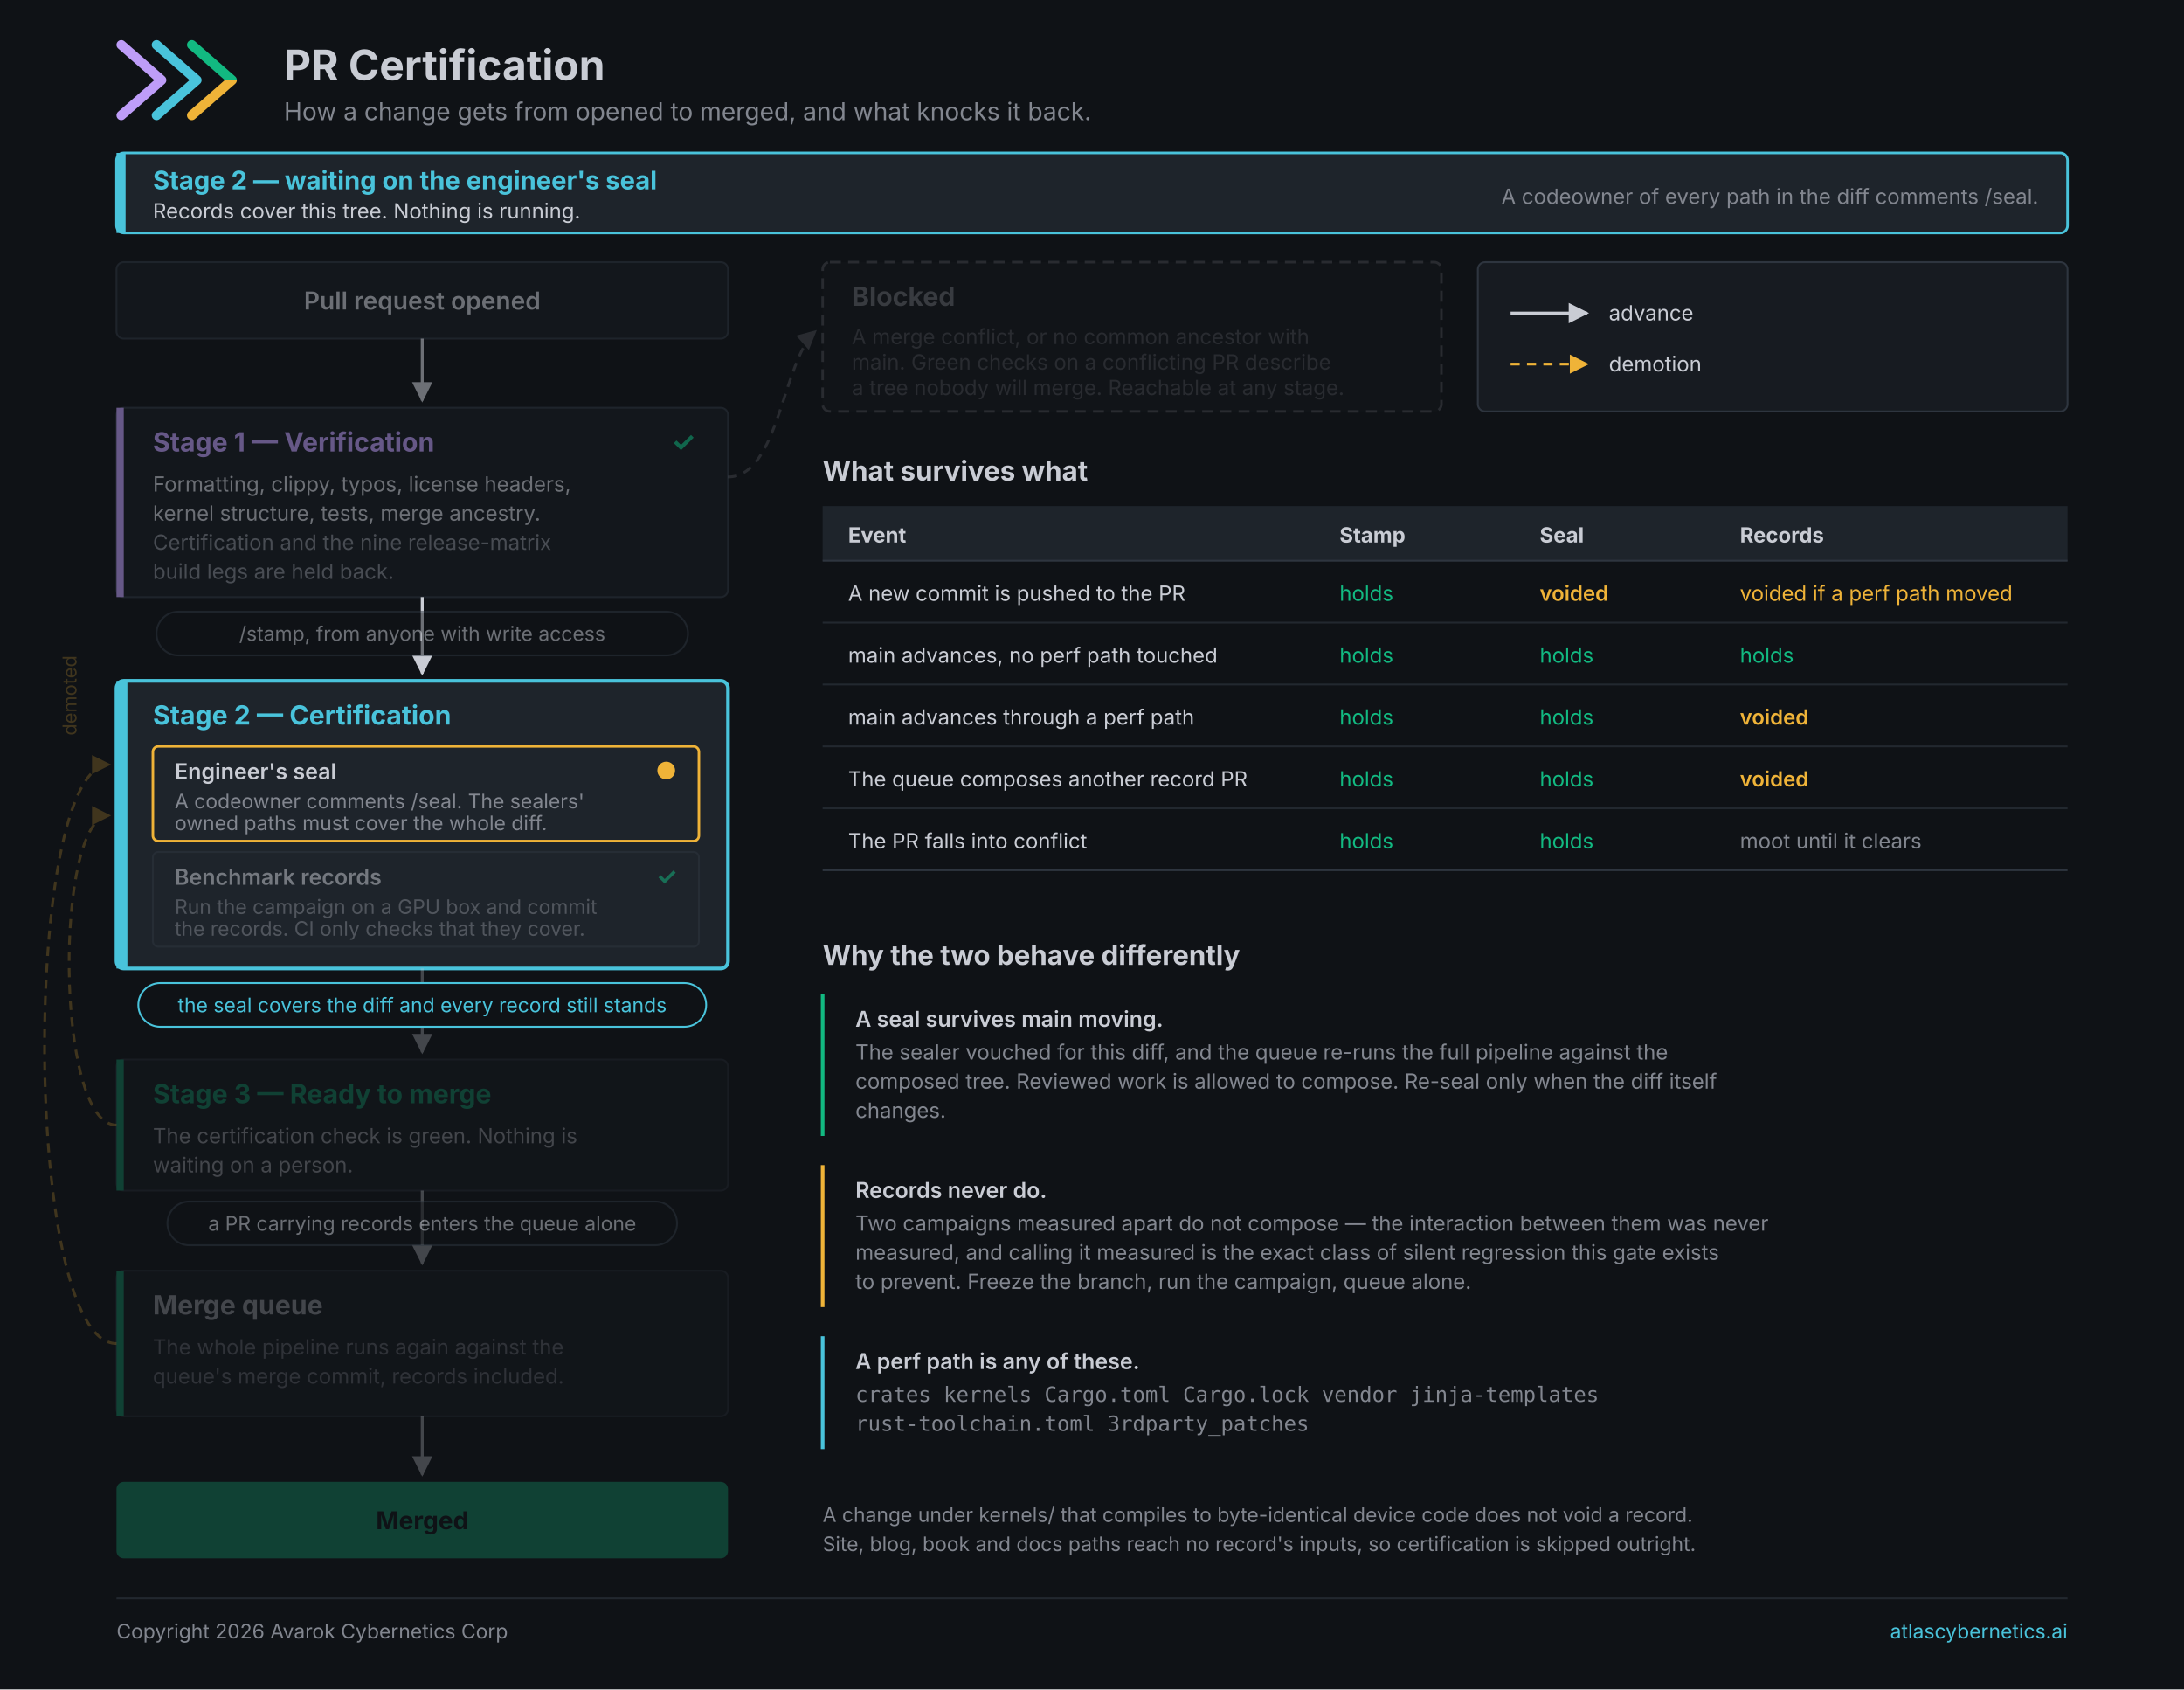
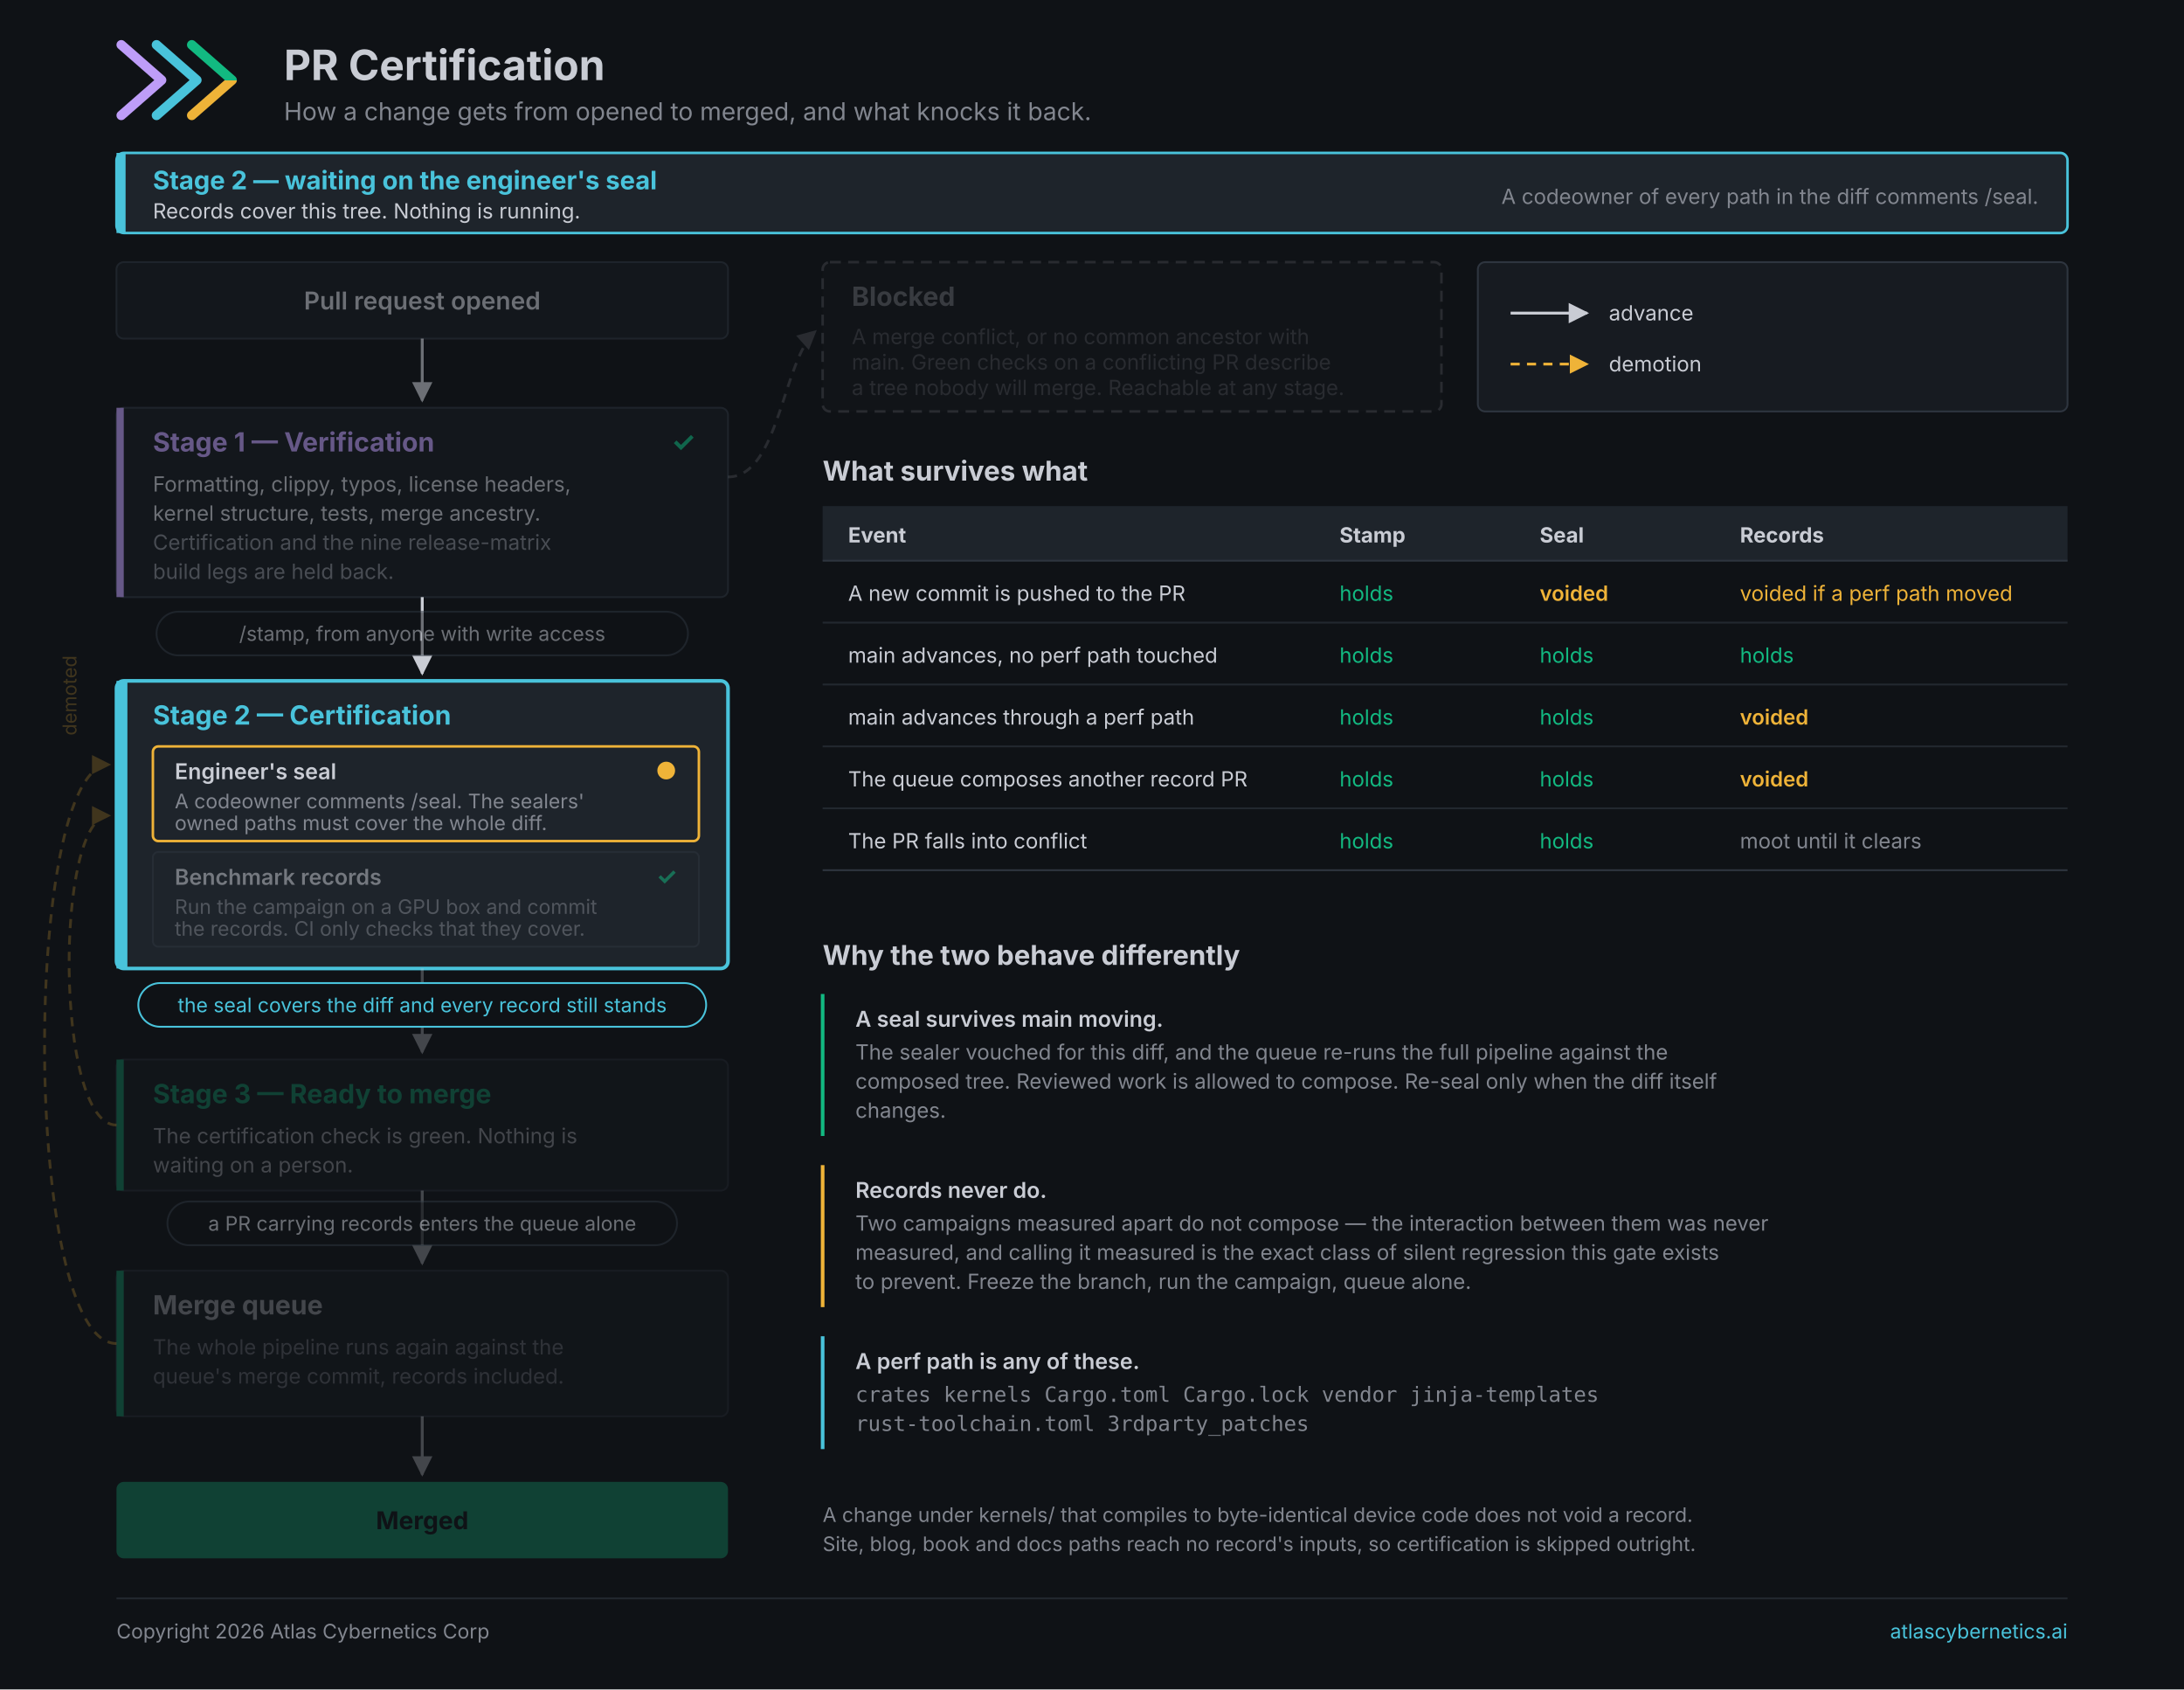
- <svg xmlns="http://www.w3.org/2000/svg" xmlns:xlink="http://www.w3.org/1999/xlink" viewBox="0 0 1200 928" width="1200" height="928" font-family="Inter, ui-sans-serif, system-ui, Segoe UI, Helvetica, Arial, sans-serif" role="img" aria-label="Avarok PR Certification — Stage 2 — waiting on the engineer's seal">
+ <svg xmlns="http://www.w3.org/2000/svg" xmlns:xlink="http://www.w3.org/1999/xlink" viewBox="0 0 1200 928" width="1200" height="928" font-family="Inter, ui-sans-serif, system-ui, Segoe UI, Helvetica, Arial, sans-serif" role="img" aria-label="Atlas PR Certification — Stage 2 — waiting on the engineer's seal">
  <defs>
    <linearGradient id="avarokGoldCut" x1="0" y1="0" x2="0" y2="1">
      <stop offset="0.5" stop-color="#12B981" />
      <stop offset="0.5" stop-color="#EFB338" />
    </linearGradient>
    <marker id="tipInk" viewBox="0 0 10 10" refX="9" refY="5" markerWidth="7" markerHeight="7" orient="auto-start-reverse">
      <path d="M 0 0 L 10 5 L 0 10 z" fill="#C9CCD4" />
    </marker>
    <marker id="tipGold" viewBox="0 0 10 10" refX="9" refY="5" markerWidth="7" markerHeight="7" orient="auto-start-reverse">
      <path d="M 0 0 L 10 5 L 0 10 z" fill="#EFB338" />
    </marker>
    <marker id="tipMuted" viewBox="0 0 10 10" refX="9" refY="5" markerWidth="7" markerHeight="7" orient="auto-start-reverse">
      <path d="M 0 0 L 10 5 L 0 10 z" fill="#82868F" />
    </marker>
    <marker id="tipAccent" viewBox="0 0 10 10" refX="9" refY="5" markerWidth="7" markerHeight="7" orient="auto-start-reverse">
      <path d="M 0 0 L 10 5 L 0 10 z" fill="#49C3DB" />
    </marker>
  </defs>
  <rect width="1200" height="928" fill="#0F1216" />
  <g transform="translate(64 22) scale(0.06918)">
    <g fill="none" stroke-width="76" stroke-linecap="round" stroke-linejoin="round">
      <path d="M38 38L358 318L38 598" stroke="#BE9DF8" />
      <path d="M318 38L638 318L318 598" stroke="#49C3DB" />
      <path d="M598 38L918 318L598 598" stroke="url(#avarokGoldCut)" />
    </g>
  </g>
  <text x="156" y="44" font-size="23" fill="#C9CCD4" font-weight="650">PR Certification</text>
  <text x="156" y="66" font-size="13.5" fill="#82868F">How a change gets from opened to merged, and what knocks it back.</text>
  <rect x="64" y="84" width="1072" height="44" rx="4" fill="#1E242B" stroke="#49C3DB" stroke-width="1.4" />
  <rect x="64" y="84" width="5" height="44" fill="#49C3DB" />
  <text x="84" y="104" font-size="14" fill="#49C3DB" font-weight="650">Stage 2 — waiting on the engineer's seal</text>
  <text x="84" y="120" font-size="11.5" fill="#C9CCD4">Records cover this tree. Nothing is running.</text>
  <text x="1120" y="112" font-size="11.5" fill="#82868F" text-anchor="end">A codeowner of every path in the diff comments /seal.</text>
  <g opacity="0.5">
    <rect x="64" y="144" width="336" height="42" rx="4" fill="#171B21" stroke="#2E353F" stroke-width="1" />
    <text x="232" y="170" font-size="13.5" fill="#C9CCD4" font-weight="600" text-anchor="middle">Pull request opened</text>
  </g>
  <path d="M 232 186 L 232 220" stroke="#C9CCD4" stroke-width="1.6" fill="none" marker-end="url(#tipInk)" opacity="0.5" />
  <g opacity="0.5">
    <rect x="64" y="224" width="336" height="104" rx="4" fill="#171B21" stroke="#2E353F" stroke-width="1.0" />
    <rect x="64" y="224" width="4" height="104" fill="#BE9DF8" />
    <text x="84" y="248" font-size="14.5" fill="#BE9DF8" font-weight="650">Stage 1 — Verification</text>
    <text x="84" y="270" font-size="11.5" fill="#C9CCD4">Formatting, clippy, typos, license headers,</text>
    <text x="84" y="286" font-size="11.5" fill="#C9CCD4">kernel structure, tests, merge ancestry.</text>
    <text x="84" y="302" font-size="11.5" fill="#82868F">Certification and the nine release-matrix</text>
    <text x="84" y="318" font-size="11.5" fill="#82868F">build legs are held back.</text>
    <text x="382" y="248" font-size="15" fill="#12B981" font-weight="650" text-anchor="end">✓</text>
  </g>
  <path d="M 232 328 L 232 370" stroke="#C9CCD4" stroke-width="1.6" fill="none" marker-end="url(#tipInk)" opacity="1" />
  <g opacity="0.5">
    <rect x="86.0" y="336" width="292" height="24" rx="12" fill="#0F1216" stroke="#2E353F" stroke-width="1" />
    <text x="232" y="352" font-size="11" fill="#C9CCD4" text-anchor="middle">/stamp, from anyone with write access</text>
  </g>
  <g opacity="1">
    <rect x="64" y="374" width="336" height="158" rx="4" fill="#1E242B" stroke="#49C3DB" stroke-width="2.0" />
    <rect x="64" y="374" width="6" height="158" fill="#49C3DB" />
    <text x="84" y="398" font-size="14.5" fill="#49C3DB" font-weight="650">Stage 2 — Certification</text>
  </g>
  <g opacity="1">
    <rect x="84" y="410" width="300" height="52" rx="3" fill="#1E242B" stroke="#EFB338" stroke-width="1.4" />
    <text x="96" y="428" font-size="12" fill="#C9CCD4" font-weight="600">Engineer's seal</text>
    <text x="96" y="444" font-size="11" fill="#82868F">A codeowner comments /seal. The sealers'</text>
    <text x="96" y="456" font-size="11" fill="#82868F">owned paths must cover the whole diff.</text>
    <text x="372" y="428" font-size="13" fill="#EFB338" font-weight="650" text-anchor="end">●</text>
  </g>
  <g opacity="0.5">
    <rect x="84" y="468" width="300" height="52" rx="3" fill="#1E242B" stroke="#2E353F" stroke-width="1" />
    <text x="96" y="486" font-size="12" fill="#C9CCD4" font-weight="600">Benchmark records</text>
    <text x="96" y="502" font-size="11" fill="#82868F">Run the campaign on a GPU box and commit</text>
    <text x="96" y="514" font-size="11" fill="#82868F">the records. CI only checks that they cover.</text>
    <text x="372" y="486" font-size="13" fill="#12B981" font-weight="650" text-anchor="end">✓</text>
  </g>
  <path d="M 232 532 L 232 578" stroke="#C9CCD4" stroke-width="1.6" fill="none" marker-end="url(#tipInk)" opacity="0.28" />
  <g opacity="1">
    <rect x="76.0" y="540" width="312" height="24" rx="12" fill="#0F1216" stroke="#49C3DB" stroke-width="1" />
    <text x="232" y="556" font-size="11" fill="#49C3DB" text-anchor="middle">the seal covers the diff and every record still stands</text>
  </g>
  <g opacity="0.28">
    <rect x="64" y="582" width="336" height="72" rx="4" fill="#171B21" stroke="#2E353F" stroke-width="1.0" />
    <rect x="64" y="582" width="4" height="72" fill="#12B981" />
    <text x="84" y="606" font-size="14.5" fill="#12B981" font-weight="650">Stage 3 — Ready to merge</text>
    <text x="84" y="628" font-size="11.5" fill="#C9CCD4">The certification check is green. Nothing is</text>
    <text x="84" y="644" font-size="11.5" fill="#C9CCD4">waiting on a person.</text>
  </g>
  <path d="M 232 654 L 232 694" stroke="#C9CCD4" stroke-width="1.6" fill="none" marker-end="url(#tipInk)" opacity="0.28" />
  <g opacity="0.5">
    <rect x="92.0" y="660" width="280" height="24" rx="12" fill="#0F1216" stroke="#2E353F" stroke-width="1" />
    <text x="232" y="676" font-size="11" fill="#C9CCD4" text-anchor="middle">a PR carrying records enters the queue alone</text>
  </g>
  <g opacity="0.28">
    <rect x="64" y="698" width="336" height="80" rx="4" fill="#171B21" stroke="#2E353F" stroke-width="1.0" />
    <rect x="64" y="698" width="4" height="80" fill="#12B981" />
    <text x="84" y="722" font-size="14.5" fill="#C9CCD4" font-weight="650">Merge queue</text>
    <text x="84" y="744" font-size="11.5" fill="#82868F">The whole pipeline runs again against the</text>
    <text x="84" y="760" font-size="11.5" fill="#82868F">queue's merge commit, records included.</text>
  </g>
  <path d="M 232 778 L 232 810" stroke="#C9CCD4" stroke-width="1.6" fill="none" marker-end="url(#tipInk)" opacity="0.28" />
  <g opacity="0.28">
    <rect x="64" y="814" width="336" height="42" rx="4" fill="#12B981" />
    <text x="232" y="840" font-size="13.5" fill="#0F1216" font-weight="650" text-anchor="middle">Merged</text>
  </g>
  <path d="M 64 618 C 30 618, 30 448, 60 448" stroke="#EFB338" stroke-width="1.5" fill="none" marker-end="url(#tipGold)" opacity="0.22" stroke-dasharray="5 4" />
  <path d="M 64 738 C 12 738, 12 420, 60 420" stroke="#EFB338" stroke-width="1.5" fill="none" marker-end="url(#tipGold)" opacity="0.22" stroke-dasharray="5 4" />
  <text x="42" y="404" font-size="10.5" fill="#EFB338" opacity="0.22" transform="rotate(-90 42 404)">demoted</text>
  <path d="M 400 262 C 428 262, 430 198, 448 182" stroke="#82868F" stroke-width="1.5" fill="none" marker-end="url(#tipMuted)" opacity="0.22" stroke-dasharray="5 4" />
  <g opacity="0.22">
    <rect x="452" y="144" width="340" height="82" rx="4" fill="#171B21" stroke="#82868F" stroke-width="1.4" stroke-dasharray="6 4" />
    <text x="468" y="168" font-size="14.5" fill="#C9CCD4" font-weight="650">Blocked</text>
    <text x="468" y="189" font-size="11.5" fill="#82868F">A merge conflict, or no common ancestor with</text>
    <text x="468" y="203" font-size="11.5" fill="#82868F">main. Green checks on a conflicting PR describe</text>
    <text x="468" y="217" font-size="11.5" fill="#82868F">a tree nobody will merge. Reachable at any stage.</text>
  </g>
  <rect x="812" y="144" width="324" height="82" rx="4" fill="#171B21" stroke="#2E353F" stroke-width="1" />
  <path d="M 830 172 L 872 172" stroke="#C9CCD4" stroke-width="1.6" fill="none" marker-end="url(#tipInk)" opacity="1" />
  <text x="884" y="176" font-size="11.5" fill="#C9CCD4">advance</text>
  <path d="M 830 200 L 872 200" stroke="#EFB338" stroke-width="1.5" fill="none" marker-end="url(#tipGold)" opacity="1" stroke-dasharray="5 4" />
  <text x="884" y="204" font-size="11.5" fill="#C9CCD4">demotion</text>
  <text x="452" y="264" font-size="15" fill="#C9CCD4" font-weight="650">What survives what</text>
  <rect x="452" y="278" width="684" height="30" fill="#1E242B" />
  <text x="466" y="298" font-size="11.5" fill="#C9CCD4" font-weight="650">Event</text>
  <text x="736" y="298" font-size="11.5" fill="#C9CCD4" font-weight="650">Stamp</text>
  <text x="846" y="298" font-size="11.5" fill="#C9CCD4" font-weight="650">Seal</text>
  <text x="956" y="298" font-size="11.5" fill="#C9CCD4" font-weight="650">Records</text>
  <g opacity="1">
    <text x="466" y="330" font-size="11.5" fill="#C9CCD4">A new commit is pushed to the PR</text>
    <text x="736" y="330" font-size="11.5" fill="#12B981">holds</text>
    <text x="846" y="330" font-size="11.5" fill="#EFB338" font-weight="600">voided</text>
    <text x="956" y="330" font-size="11.5" fill="#EFB338">voided if a perf path moved</text>
  </g>
  <g opacity="1">
    <text x="466" y="364" font-size="11.5" fill="#C9CCD4">main advances, no perf path touched</text>
    <text x="736" y="364" font-size="11.5" fill="#12B981">holds</text>
    <text x="846" y="364" font-size="11.5" fill="#12B981">holds</text>
    <text x="956" y="364" font-size="11.5" fill="#12B981">holds</text>
  </g>
  <g opacity="1">
    <text x="466" y="398" font-size="11.5" fill="#C9CCD4">main advances through a perf path</text>
    <text x="736" y="398" font-size="11.5" fill="#12B981">holds</text>
    <text x="846" y="398" font-size="11.5" fill="#12B981">holds</text>
    <text x="956" y="398" font-size="11.5" fill="#EFB338" font-weight="600">voided</text>
  </g>
  <g opacity="1">
    <text x="466" y="432" font-size="11.5" fill="#C9CCD4">The queue composes another record PR</text>
    <text x="736" y="432" font-size="11.5" fill="#12B981">holds</text>
    <text x="846" y="432" font-size="11.5" fill="#12B981">holds</text>
    <text x="956" y="432" font-size="11.5" fill="#EFB338" font-weight="600">voided</text>
  </g>
  <g opacity="1">
    <text x="466" y="466" font-size="11.5" fill="#C9CCD4">The PR falls into conflict</text>
    <text x="736" y="466" font-size="11.5" fill="#12B981">holds</text>
    <text x="846" y="466" font-size="11.5" fill="#12B981">holds</text>
    <text x="956" y="466" font-size="11.5" fill="#82868F">moot until it clears</text>
  </g>
  <line x1="452" y1="308" x2="1136" y2="308" stroke="#2E353F" />
  <line x1="452" y1="342" x2="1136" y2="342" stroke="#22282F" />
  <line x1="452" y1="376" x2="1136" y2="376" stroke="#22282F" />
  <line x1="452" y1="410" x2="1136" y2="410" stroke="#22282F" />
  <line x1="452" y1="444" x2="1136" y2="444" stroke="#22282F" />
  <line x1="452" y1="478" x2="1136" y2="478" stroke="#2E353F" />
  <text x="452" y="530" font-size="15" fill="#C9CCD4" font-weight="650">Why the two behave differently</text>
  <line x1="452" y1="546" x2="452" y2="624" stroke="#12B981" stroke-width="2" />
  <text x="470" y="564" font-size="12" fill="#C9CCD4" font-weight="600">A seal survives main moving.</text>
  <text x="470" y="582" font-size="11.5" fill="#82868F">The sealer vouched for this diff, and the queue re-runs the full pipeline against the</text>
  <text x="470" y="598" font-size="11.5" fill="#82868F">composed tree. Reviewed work is allowed to compose. Re-seal only when the diff itself</text>
  <text x="470" y="614" font-size="11.5" fill="#82868F">changes.</text>
  <line x1="452" y1="640" x2="452" y2="718" stroke="#EFB338" stroke-width="2" />
  <text x="470" y="658" font-size="12" fill="#C9CCD4" font-weight="600">Records never do.</text>
  <text x="470" y="676" font-size="11.5" fill="#82868F">Two campaigns measured apart do not compose — the interaction between them was never</text>
  <text x="470" y="692" font-size="11.5" fill="#82868F">measured, and calling it measured is the exact class of silent regression this gate exists</text>
  <text x="470" y="708" font-size="11.5" fill="#82868F">to prevent. Freeze the branch, run the campaign, queue alone.</text>
  <line x1="452" y1="734" x2="452" y2="796" stroke="#49C3DB" stroke-width="2" />
  <text x="470" y="752" font-size="12" fill="#C9CCD4" font-weight="600">A perf path is any of these.</text>
  <text x="470" y="770" font-size="11.5" fill="#82868F" font-family="ui-mono, ui-monospace, SFMono-Regular, Menlo, monospace">crates  kernels  Cargo.toml  Cargo.lock  vendor  jinja-templates</text>
  <text x="470" y="786" font-size="11.5" fill="#82868F" font-family="ui-mono, ui-monospace, SFMono-Regular, Menlo, monospace">rust-toolchain.toml  3rdparty_patches</text>
  <text x="452" y="836" font-size="11" fill="#82868F">A change under kernels/ that compiles to byte-identical device code does not void a record.</text>
  <text x="452" y="852" font-size="11" fill="#82868F">Site, blog, book and docs paths reach no record's inputs, so certification is skipped outright.</text>
  <line x1="64" y1="878" x2="1136" y2="878" stroke="#22282F" />
-   <text x="64" y="900" font-size="11" fill="#82868F">Copyright 2026 Avarok Cybernetics Corp</text>
+   <text x="64" y="900" font-size="11" fill="#82868F">Copyright 2026 Atlas Cybernetics Corp</text>
  <a href="https://atlascybernetics.ai" xlink:href="https://atlascybernetics.ai" target="_blank" rel="noopener">
    <text x="1136" y="900" font-size="11" fill="#49C3DB" text-anchor="end">atlascybernetics.ai</text>
  </a>
</svg>
